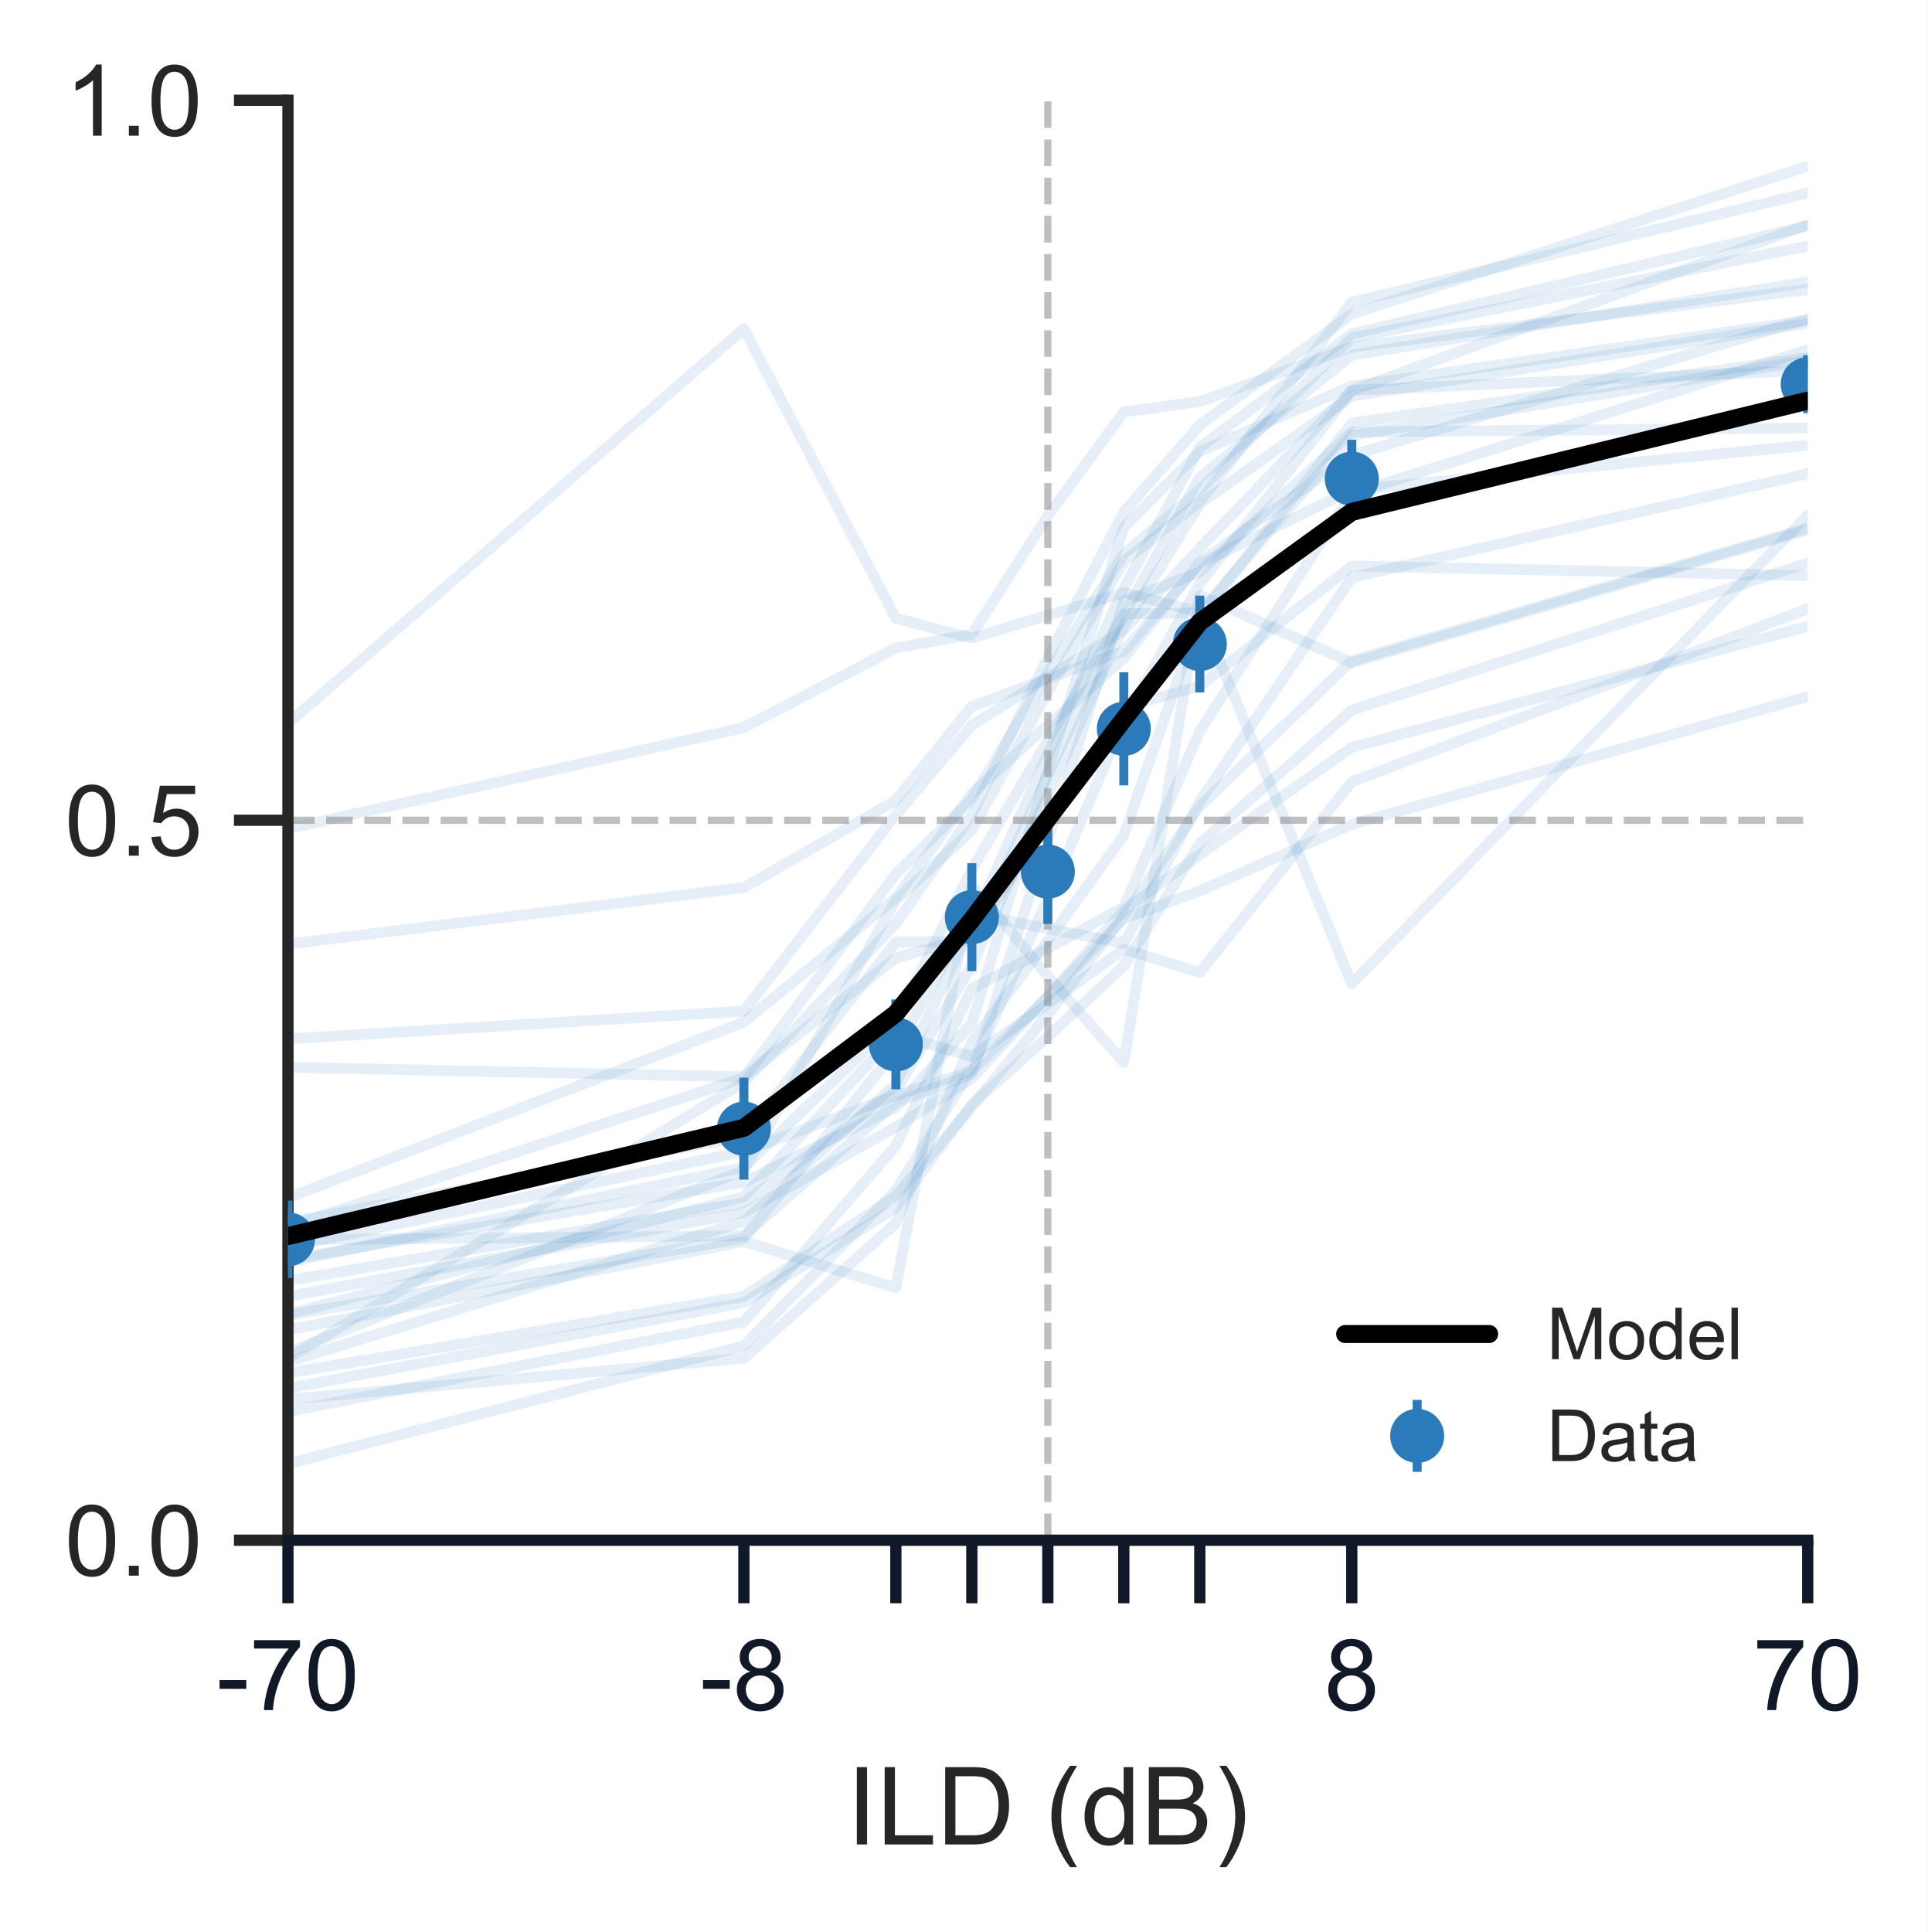
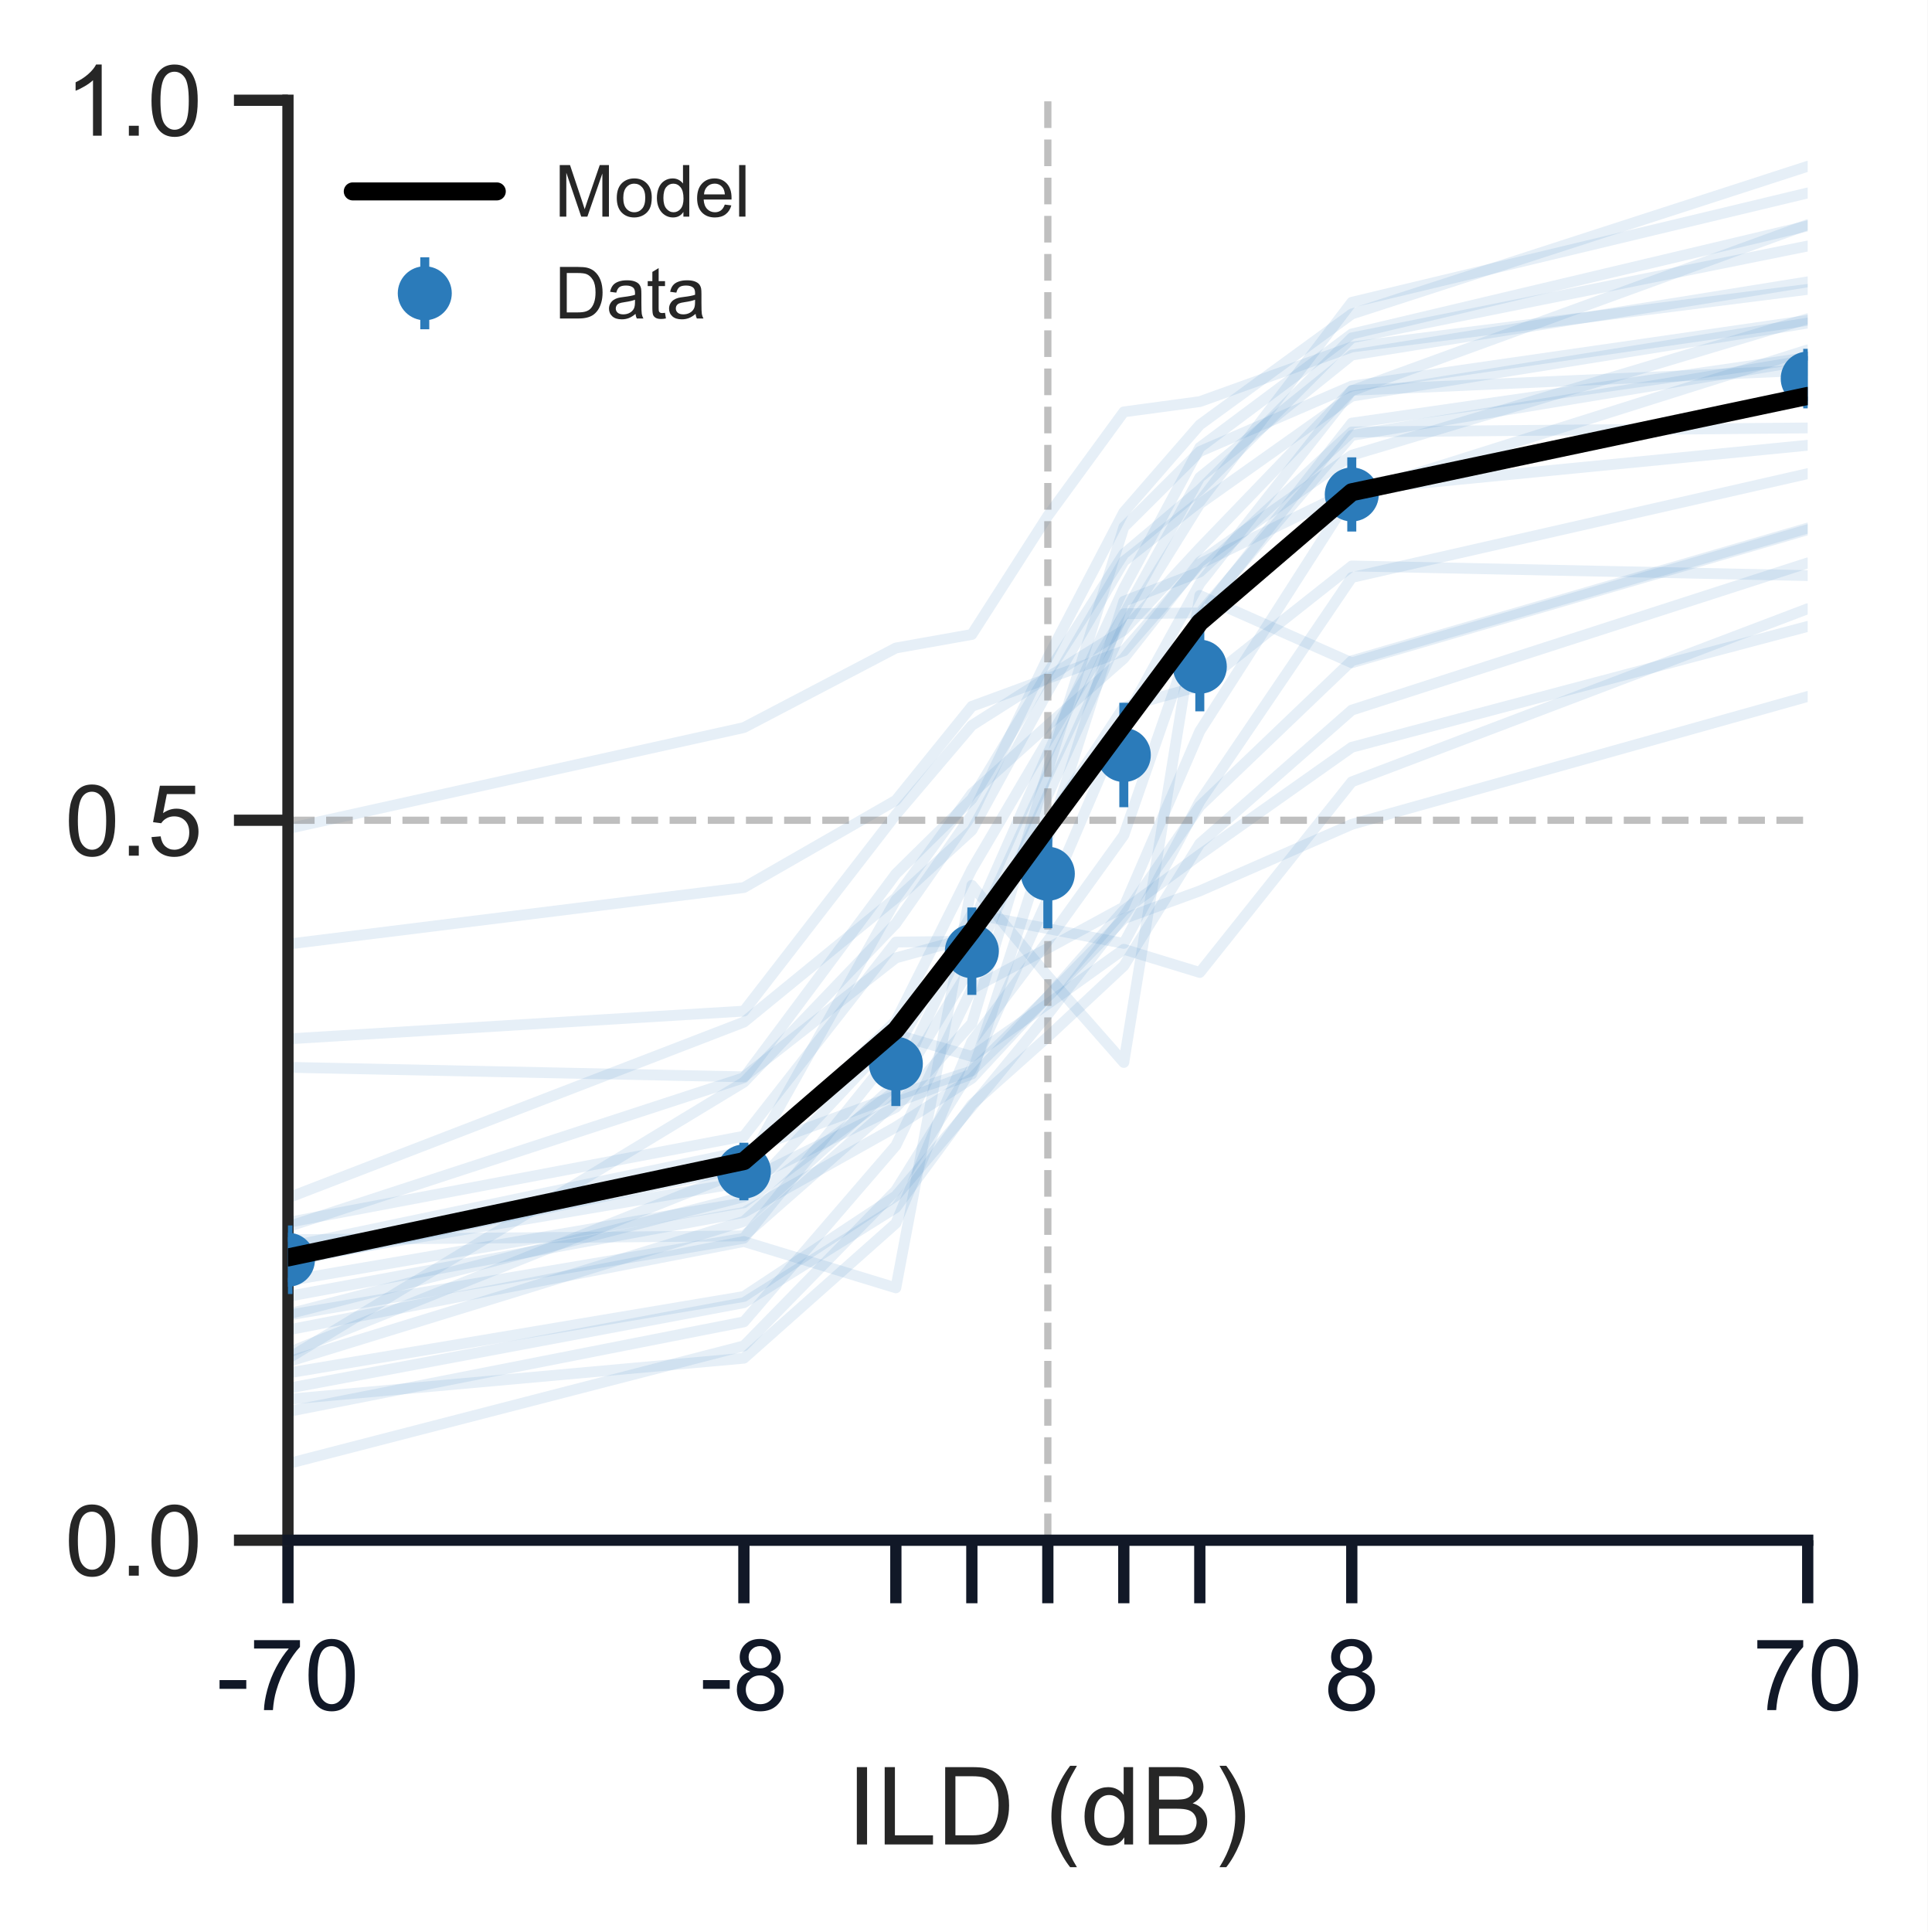
<svg xmlns="http://www.w3.org/2000/svg" xmlns:xlink="http://www.w3.org/1999/xlink" width="214.142pt" height="214.618pt" viewBox="0 0 214.142 214.618" version="1.1">
  <defs>
    <style type="text/css">*{stroke-linejoin: round; stroke-linecap: butt}</style>
  </defs>
  <g id="figure_1">
    <g id="patch_1">
      <path d="M 0 214.618  L 214.142 214.618  L 214.142 0  L 0 0  z " style="fill: #ffffff" />
    </g>
    <g id="axes_1">
      <g id="patch_2">
        <path d="M 31.99 171.097  L 200.825 171.097  L 200.825 11.137  L 31.99 11.137  z " style="fill: #ffffff" />
      </g>
      <g id="matplotlib.axis_1">
        <g id="xtick_1">
          <g id="line2d_1">
            <defs>
-               <path id="mf7dd6ebd4d" d="M 0 0  L 0 7  " style="stroke: #111827; stroke-width: 1.25" />
-             </defs>
-             <g>
-               <use xlink:href="#mf7dd6ebd4d" x="31.99" y="171.097" style="fill: #111827; stroke: #111827; stroke-width: 1.25" />
+               <path id="m9f298629f0" d="M 0 0  L 0 7  " style="stroke: #111827; stroke-width: 1.25" />
+             </defs>
+             <g>
+               <use xlink:href="#m9f298629f0" x="31.99" y="171.097" style="fill: #111827; stroke: #111827; stroke-width: 1.25" />
            </g>
          </g>
          <g id="text_1">
            <g style="fill: #111827" transform="translate(24.04164 189.9704) scale(0.11 -0.11)">
              <defs>
                <path id="ArialMT-2d" d="M 203 1375  L 203 1941  L 1931 1941  L 1931 1375  L 203 1375  z " transform="scale(0.015625)" />
                <path id="ArialMT-37" d="M 303 3981  L 303 4522  L 3269 4522  L 3269 4084  Q 2831 3619 2401 2847  Q 1972 2075 1738 1259  Q 1569 684 1522 0  L 944 0  Q 953 541 1156 1306  Q 1359 2072 1739 2783  Q 2119 3494 2547 3981  L 303 3981  z " transform="scale(0.015625)" />
                <path id="ArialMT-30" d="M 266 2259  Q 266 3072 433 3567  Q 600 4063 929 4331  Q 1259 4600 1759 4600  Q 2128 4600 2406 4451  Q 2684 4303 2865 4023  Q 3047 3744 3150 3342  Q 3253 2941 3253 2259  Q 3253 1453 3087 958  Q 2922 463 2592 192  Q 2263 -78 1759 -78  Q 1097 -78 719 397  Q 266 969 266 2259  z M 844 2259  Q 844 1131 1108 757  Q 1372 384 1759 384  Q 2147 384 2411 759  Q 2675 1134 2675 2259  Q 2675 3391 2411 3762  Q 2147 4134 1753 4134  Q 1366 4134 1134 3806  Q 844 3388 844 2259  z " transform="scale(0.015625)" />
              </defs>
              <use xlink:href="#ArialMT-2d" />
              <use xlink:href="#ArialMT-37" transform="translate(33.30078 0)" />
              <use xlink:href="#ArialMT-30" transform="translate(88.91602 0)" />
            </g>
          </g>
        </g>
        <g id="xtick_2">
          <g id="line2d_2">
            <g>
-               <use xlink:href="#mf7dd6ebd4d" x="82.641" y="171.097" style="fill: #111827; stroke: #111827; stroke-width: 1.25" />
+               <use xlink:href="#m9f298629f0" x="82.641" y="171.097" style="fill: #111827; stroke: #111827; stroke-width: 1.25" />
            </g>
          </g>
          <g id="text_2">
            <g style="fill: #111827" transform="translate(77.75066 189.9704) scale(0.11 -0.11)">
              <defs>
                <path id="ArialMT-38" d="M 1131 2484  Q 781 2613 612 2850  Q 444 3088 444 3419  Q 444 3919 803 4259  Q 1163 4600 1759 4600  Q 2359 4600 2725 4251  Q 3091 3903 3091 3403  Q 3091 3084 2923 2848  Q 2756 2613 2416 2484  Q 2838 2347 3058 2040  Q 3278 1734 3278 1309  Q 3278 722 2862 322  Q 2447 -78 1769 -78  Q 1091 -78 675 323  Q 259 725 259 1325  Q 259 1772 486 2073  Q 713 2375 1131 2484  z M 1019 3438  Q 1019 3113 1228 2906  Q 1438 2700 1772 2700  Q 2097 2700 2305 2904  Q 2513 3109 2513 3406  Q 2513 3716 2298 3927  Q 2084 4138 1766 4138  Q 1444 4138 1231 3931  Q 1019 3725 1019 3438  z M 838 1322  Q 838 1081 952 856  Q 1066 631 1291 507  Q 1516 384 1775 384  Q 2178 384 2440 643  Q 2703 903 2703 1303  Q 2703 1709 2433 1975  Q 2163 2241 1756 2241  Q 1359 2241 1098 1978  Q 838 1716 838 1322  z " transform="scale(0.015625)" />
              </defs>
              <use xlink:href="#ArialMT-2d" />
              <use xlink:href="#ArialMT-38" transform="translate(33.30078 0)" />
            </g>
          </g>
        </g>
        <g id="xtick_3">
          <g id="line2d_3">
            <g>
-               <use xlink:href="#mf7dd6ebd4d" x="99.524" y="171.097" style="fill: #111827; stroke: #111827; stroke-width: 1.25" />
+               <use xlink:href="#m9f298629f0" x="99.524" y="171.097" style="fill: #111827; stroke: #111827; stroke-width: 1.25" />
            </g>
          </g>
        </g>
        <g id="xtick_4">
          <g id="line2d_4">
            <g>
-               <use xlink:href="#mf7dd6ebd4d" x="107.966" y="171.097" style="fill: #111827; stroke: #111827; stroke-width: 1.25" />
+               <use xlink:href="#m9f298629f0" x="107.966" y="171.097" style="fill: #111827; stroke: #111827; stroke-width: 1.25" />
            </g>
          </g>
        </g>
        <g id="xtick_5">
          <g id="line2d_5">
            <g>
-               <use xlink:href="#mf7dd6ebd4d" x="116.407" y="171.097" style="fill: #111827; stroke: #111827; stroke-width: 1.25" />
+               <use xlink:href="#m9f298629f0" x="116.407" y="171.097" style="fill: #111827; stroke: #111827; stroke-width: 1.25" />
            </g>
          </g>
        </g>
        <g id="xtick_6">
          <g id="line2d_6">
            <g>
-               <use xlink:href="#mf7dd6ebd4d" x="124.849" y="171.097" style="fill: #111827; stroke: #111827; stroke-width: 1.25" />
+               <use xlink:href="#m9f298629f0" x="124.849" y="171.097" style="fill: #111827; stroke: #111827; stroke-width: 1.25" />
            </g>
          </g>
        </g>
        <g id="xtick_7">
          <g id="line2d_7">
            <g>
-               <use xlink:href="#mf7dd6ebd4d" x="133.291" y="171.097" style="fill: #111827; stroke: #111827; stroke-width: 1.25" />
+               <use xlink:href="#m9f298629f0" x="133.291" y="171.097" style="fill: #111827; stroke: #111827; stroke-width: 1.25" />
            </g>
          </g>
        </g>
        <g id="xtick_8">
          <g id="line2d_8">
            <g>
-               <use xlink:href="#mf7dd6ebd4d" x="150.174" y="171.097" style="fill: #111827; stroke: #111827; stroke-width: 1.25" />
+               <use xlink:href="#m9f298629f0" x="150.174" y="171.097" style="fill: #111827; stroke: #111827; stroke-width: 1.25" />
            </g>
          </g>
          <g id="text_3">
            <g style="fill: #111827" transform="translate(147.116 189.9704) scale(0.11 -0.11)">
              <use xlink:href="#ArialMT-38" />
            </g>
          </g>
        </g>
        <g id="xtick_9">
          <g id="line2d_9">
            <g>
-               <use xlink:href="#mf7dd6ebd4d" x="200.825" y="171.097" style="fill: #111827; stroke: #111827; stroke-width: 1.25" />
+               <use xlink:href="#m9f298629f0" x="200.825" y="171.097" style="fill: #111827; stroke: #111827; stroke-width: 1.25" />
            </g>
          </g>
          <g id="text_4">
            <g style="fill: #111827" transform="translate(194.708 189.9704) scale(0.11 -0.11)">
              <use xlink:href="#ArialMT-37" />
              <use xlink:href="#ArialMT-30" transform="translate(55.61523 0)" />
            </g>
          </g>
        </g>
        <g id="text_5">
          <g style="fill: #262626" transform="translate(94.06969 204.8923) scale(0.12 -0.12)">
            <defs>
              <path id="ArialMT-49" d="M 597 0  L 597 4581  L 1203 4581  L 1203 0  L 597 0  z " transform="scale(0.015625)" />
              <path id="ArialMT-4c" d="M 469 0  L 469 4581  L 1075 4581  L 1075 541  L 3331 541  L 3331 0  L 469 0  z " transform="scale(0.015625)" />
              <path id="ArialMT-44" d="M 494 0  L 494 4581  L 2072 4581  Q 2606 4581 2888 4516  Q 3281 4425 3559 4188  Q 3922 3881 4101 3404  Q 4281 2928 4281 2316  Q 4281 1794 4159 1391  Q 4038 988 3847 723  Q 3656 459 3429 307  Q 3203 156 2883 78  Q 2563 0 2147 0  L 494 0  z M 1100 541  L 2078 541  Q 2531 541 2789 625  Q 3047 709 3200 863  Q 3416 1078 3536 1442  Q 3656 1806 3656 2325  Q 3656 3044 3420 3430  Q 3184 3816 2847 3947  Q 2603 4041 2063 4041  L 1100 4041  L 1100 541  z " transform="scale(0.015625)" />
              <path id="ArialMT-20" transform="scale(0.015625)" />
              <path id="ArialMT-28" d="M 1497 -1347  Q 1031 -759 709 28  Q 388 816 388 1659  Q 388 2403 628 3084  Q 909 3875 1497 4659  L 1900 4659  Q 1522 4009 1400 3731  Q 1209 3300 1100 2831  Q 966 2247 966 1656  Q 966 153 1900 -1347  L 1497 -1347  z " transform="scale(0.015625)" />
              <path id="ArialMT-64" d="M 2575 0  L 2575 419  Q 2259 -75 1647 -75  Q 1250 -75 917 144  Q 584 363 401 755  Q 219 1147 219 1656  Q 219 2153 384 2558  Q 550 2963 881 3178  Q 1213 3394 1622 3394  Q 1922 3394 2156 3267  Q 2391 3141 2538 2938  L 2538 4581  L 3097 4581  L 3097 0  L 2575 0  z M 797 1656  Q 797 1019 1065 703  Q 1334 388 1700 388  Q 2069 388 2326 689  Q 2584 991 2584 1609  Q 2584 2291 2321 2609  Q 2059 2928 1675 2928  Q 1300 2928 1048 2622  Q 797 2316 797 1656  z " transform="scale(0.015625)" />
              <path id="ArialMT-42" d="M 469 0  L 469 4581  L 2188 4581  Q 2713 4581 3030 4442  Q 3347 4303 3526 4014  Q 3706 3725 3706 3409  Q 3706 3116 3547 2856  Q 3388 2597 3066 2438  Q 3481 2316 3704 2022  Q 3928 1728 3928 1328  Q 3928 1006 3792 729  Q 3656 453 3456 303  Q 3256 153 2954 76  Q 2653 0 2216 0  L 469 0  z M 1075 2656  L 2066 2656  Q 2469 2656 2644 2709  Q 2875 2778 2992 2937  Q 3109 3097 3109 3338  Q 3109 3566 3000 3739  Q 2891 3913 2687 3977  Q 2484 4041 1991 4041  L 1075 4041  L 1075 2656  z M 1075 541  L 2216 541  Q 2509 541 2628 563  Q 2838 600 2978 687  Q 3119 775 3209 942  Q 3300 1109 3300 1328  Q 3300 1584 3169 1773  Q 3038 1963 2805 2039  Q 2572 2116 2134 2116  L 1075 2116  L 1075 541  z " transform="scale(0.015625)" />
              <path id="ArialMT-29" d="M 791 -1347  L 388 -1347  Q 1322 153 1322 1656  Q 1322 2244 1188 2822  Q 1081 3291 891 3722  Q 769 4003 388 4659  L 791 4659  Q 1378 3875 1659 3084  Q 1900 2403 1900 1659  Q 1900 816 1576 28  Q 1253 -759 791 -1347  z " transform="scale(0.015625)" />
            </defs>
            <use xlink:href="#ArialMT-49" />
            <use xlink:href="#ArialMT-4c" transform="translate(27.7832 0)" />
            <use xlink:href="#ArialMT-44" transform="translate(83.39844 0)" />
            <use xlink:href="#ArialMT-20" transform="translate(155.6152 0)" />
            <use xlink:href="#ArialMT-28" transform="translate(183.3984 0)" />
            <use xlink:href="#ArialMT-64" transform="translate(216.6992 0)" />
            <use xlink:href="#ArialMT-42" transform="translate(272.3145 0)" />
            <use xlink:href="#ArialMT-29" transform="translate(339.0137 0)" />
          </g>
        </g>
      </g>
      <g id="matplotlib.axis_2">
        <g id="ytick_1">
          <g id="line2d_10">
            <defs>
-               <path id="mfb1f79f572" d="M 0 0  L -6 0  " style="stroke: #262626; stroke-width: 1.25" />
-             </defs>
-             <g>
-               <use xlink:href="#mfb1f79f572" x="31.99" y="171.097" style="fill: #262626; stroke: #262626; stroke-width: 1.25" />
+               <path id="mf07370671d" d="M 0 0  L -6 0  " style="stroke: #262626; stroke-width: 1.25" />
+             </defs>
+             <g>
+               <use xlink:href="#mf07370671d" x="31.99" y="171.097" style="fill: #262626; stroke: #262626; stroke-width: 1.25" />
            </g>
          </g>
          <g id="text_6">
            <g style="fill: #262626" transform="translate(7.2 175.0336) scale(0.11 -0.11)">
              <defs>
                <path id="ArialMT-2e" d="M 581 0  L 581 641  L 1222 641  L 1222 0  L 581 0  z " transform="scale(0.015625)" />
              </defs>
              <use xlink:href="#ArialMT-30" />
              <use xlink:href="#ArialMT-2e" transform="translate(55.61523 0)" />
              <use xlink:href="#ArialMT-30" transform="translate(83.39844 0)" />
            </g>
          </g>
        </g>
        <g id="ytick_2">
          <g id="line2d_11">
            <g>
-               <use xlink:href="#mfb1f79f572" x="31.99" y="91.117" style="fill: #262626; stroke: #262626; stroke-width: 1.25" />
+               <use xlink:href="#mf07370671d" x="31.99" y="91.117" style="fill: #262626; stroke: #262626; stroke-width: 1.25" />
            </g>
          </g>
          <g id="text_7">
            <g style="fill: #262626" transform="translate(7.2 95.05359) scale(0.11 -0.11)">
              <defs>
                <path id="ArialMT-35" d="M 266 1200  L 856 1250  Q 922 819 1161 601  Q 1400 384 1738 384  Q 2144 384 2425 690  Q 2706 997 2706 1503  Q 2706 1984 2436 2262  Q 2166 2541 1728 2541  Q 1456 2541 1237 2417  Q 1019 2294 894 2097  L 366 2166  L 809 4519  L 3088 4519  L 3088 3981  L 1259 3981  L 1013 2750  Q 1425 3038 1878 3038  Q 2478 3038 2890 2622  Q 3303 2206 3303 1553  Q 3303 931 2941 478  Q 2500 -78 1738 -78  Q 1113 -78 717 272  Q 322 622 266 1200  z " transform="scale(0.015625)" />
              </defs>
              <use xlink:href="#ArialMT-30" />
              <use xlink:href="#ArialMT-2e" transform="translate(55.61523 0)" />
              <use xlink:href="#ArialMT-35" transform="translate(83.39844 0)" />
            </g>
          </g>
        </g>
        <g id="ytick_3">
          <g id="line2d_12">
            <g>
-               <use xlink:href="#mfb1f79f572" x="31.99" y="11.137" style="fill: #262626; stroke: #262626; stroke-width: 1.25" />
+               <use xlink:href="#mf07370671d" x="31.99" y="11.137" style="fill: #262626; stroke: #262626; stroke-width: 1.25" />
            </g>
          </g>
          <g id="text_8">
            <g style="fill: #262626" transform="translate(7.2 15.07359) scale(0.11 -0.11)">
              <defs>
                <path id="ArialMT-31" d="M 2384 0  L 1822 0  L 1822 3584  Q 1619 3391 1289 3197  Q 959 3003 697 2906  L 697 3450  Q 1169 3672 1522 3987  Q 1875 4303 2022 4600  L 2384 4600  L 2384 0  z " transform="scale(0.015625)" />
              </defs>
              <use xlink:href="#ArialMT-31" />
              <use xlink:href="#ArialMT-2e" transform="translate(55.61523 0)" />
              <use xlink:href="#ArialMT-30" transform="translate(83.39844 0)" />
            </g>
          </g>
        </g>
      </g>
      <g id="line2d_13">
-         <path d="M 31.99 154.223  L 82.641 144.713  L 99.524 134.151  L 107.966 122.697  L 116.407 115.174  L 124.849 107.295  L 133.291 93.707  L 150.174 78.883  L 200.825 62.533  " clip-path="url(#p74eea0841a)" style="fill: none; stroke: #2b7bba; stroke-opacity: 0.12; stroke-width: 1.2; stroke-linecap: round" />
+         <path d="M 31.99 150.913  L 82.641 120.216  L 99.524 102.585  L 107.966 90.531  L 116.407 73.041  L 124.849 56.897  L 133.291 47.192  L 150.174 34.88  L 200.825 18.472  " clip-path="url(#pa0f1b81ce6)" style="fill: none; stroke: #2b7bba; stroke-opacity: 0.12; stroke-width: 1.2; stroke-linecap: round" />
      </g>
      <g id="line2d_14">
-         <path d="M 31.99 162.595  L 82.641 149.511  L 99.524 132.243  L 107.966 118.691  L 116.407 99.817  L 124.849 80.122  L 133.291 64.819  L 150.174 43.401  L 200.825 24.956  " clip-path="url(#p74eea0841a)" style="fill: none; stroke: #2b7bba; stroke-opacity: 0.12; stroke-width: 1.2; stroke-linecap: round" />
+         <path d="M 31.99 140.192  L 82.641 129.68  L 99.524 113.418  L 107.966 96.563  L 116.407 82.216  L 124.849 68.3  L 133.291 53.033  L 150.174 39.441  L 200.825 31.31  " clip-path="url(#pa0f1b81ce6)" style="fill: none; stroke: #2b7bba; stroke-opacity: 0.12; stroke-width: 1.2; stroke-linecap: round" />
      </g>
      <g id="line2d_15">
-         <path d="M 31.99 137.714  L 82.641 137.291  L 99.524 122.457  L 107.966 119.309  L 116.407 93.264  L 124.849 66.795  L 133.291 63.536  L 150.174 47.986  L 200.825 47.538  " clip-path="url(#p74eea0841a)" style="fill: none; stroke: #2b7bba; stroke-opacity: 0.12; stroke-width: 1.2; stroke-linecap: round" />
+         <path d="M 31.99 138.506  L 82.641 127.901  L 99.524 121.697  L 107.966 118.959  L 116.407 110.715  L 124.849 102.048  L 133.291 98.969  L 150.174 91.574  L 200.825 77.368  " clip-path="url(#pa0f1b81ce6)" style="fill: none; stroke: #2b7bba; stroke-opacity: 0.12; stroke-width: 1.2; stroke-linecap: round" />
      </g>
      <g id="line2d_16">
-         <path d="M 31.99 144.014  L 82.641 134.682  L 99.524 125.189  L 107.966 119.789  L 116.407 110.689  L 124.849 101.115  L 133.291 94.94  L 150.174 83.01  L 200.825 69.586  " clip-path="url(#p74eea0841a)" style="fill: none; stroke: #2b7bba; stroke-opacity: 0.12; stroke-width: 1.2; stroke-linecap: round" />
+         <path d="M 31.99 104.881  L 82.641 98.594  L 99.524 88.905  L 107.966 78.465  L 116.407 75.362  L 124.849 72.304  L 133.291 62.63  L 150.174 54.425  L 200.825 49.463  " clip-path="url(#pa0f1b81ce6)" style="fill: none; stroke: #2b7bba; stroke-opacity: 0.12; stroke-width: 1.2; stroke-linecap: round" />
      </g>
      <g id="line2d_17">
-         <path d="M 31.99 146.101  L 82.641 137.551  L 99.524 116.65  L 107.966 101.51  L 116.407 103.16  L 124.849 104.8  L 133.291 89.027  L 150.174 64.15  L 200.825 52.617  " clip-path="url(#p74eea0841a)" style="fill: none; stroke: #2b7bba; stroke-opacity: 0.12; stroke-width: 1.2; stroke-linecap: round" />
+         <path d="M 31.99 145.975  L 82.641 132.935  L 99.524 114.919  L 107.966 117.355  L 116.407 111.51  L 124.849 105.45  L 133.291 108.029  L 150.174 86.85  L 200.825 67.622  " clip-path="url(#pa0f1b81ce6)" style="fill: none; stroke: #2b7bba; stroke-opacity: 0.12; stroke-width: 1.2; stroke-linecap: round" />
      </g>
      <g id="line2d_18">
-         <path d="M 31.99 150.274  L 82.641 129.99  L 99.524 99.969  L 107.966 92.231  L 116.407 76.824  L 124.849 62.352  L 133.291 55.732  L 150.174 33.582  L 200.825 21.437  " clip-path="url(#p74eea0841a)" style="fill: none; stroke: #2b7bba; stroke-opacity: 0.12; stroke-width: 1.2; stroke-linecap: round" />
+         <path d="M 31.99 147.74  L 82.641 137.915  L 99.524 143.062  L 107.966 98.345  L 116.407 108.432  L 124.849 118.025  L 133.291 66.144  L 150.174 73.625  L 200.825 58.842  " clip-path="url(#pa0f1b81ce6)" style="fill: none; stroke: #2b7bba; stroke-opacity: 0.12; stroke-width: 1.2; stroke-linecap: round" />
      </g>
      <g id="line2d_19">
-         <path d="M 31.99 151.267  L 82.641 135.672  L 99.524 120.419  L 107.966 102.802  L 116.407 83.698  L 124.849 65.352  L 133.291 49.707  L 150.174 37.098  L 200.825 25.088  " clip-path="url(#p74eea0841a)" style="fill: none; stroke: #2b7bba; stroke-opacity: 0.12; stroke-width: 1.2; stroke-linecap: round" />
+         <path d="M 31.99 155.442  L 82.641 150.879  L 99.524 135.888  L 107.966 115.689  L 116.407 104.502  L 124.849 92.78  L 133.291 68.461  L 150.174 47.003  L 200.825 39.721  " clip-path="url(#pa0f1b81ce6)" style="fill: none; stroke: #2b7bba; stroke-opacity: 0.12; stroke-width: 1.2; stroke-linecap: round" />
      </g>
      <g id="line2d_20">
-         <path d="M 31.99 80.355  L 82.641 36.523  L 99.524 68.691  L 107.966 70.888  L 116.407 68.345  L 124.849 65.845  L 133.291 68  L 150.174 109.273  L 200.825 57.228  " clip-path="url(#p74eea0841a)" style="fill: none; stroke: #2b7bba; stroke-opacity: 0.12; stroke-width: 1.2; stroke-linecap: round" />
+         <path d="M 31.99 154.223  L 82.641 144.713  L 99.524 134.151  L 107.966 122.697  L 116.407 115.174  L 124.849 107.295  L 133.291 93.707  L 150.174 78.883  L 200.825 62.533  " clip-path="url(#pa0f1b81ce6)" style="fill: none; stroke: #2b7bba; stroke-opacity: 0.12; stroke-width: 1.2; stroke-linecap: round" />
      </g>
      <g id="line2d_21">
-         <path d="M 31.99 152.526  L 82.641 144.02  L 99.524 132.852  L 107.966 122.916  L 116.407 112.689  L 124.849 101.757  L 133.291 89.561  L 150.174 73.405  L 200.825 58.658  " clip-path="url(#p74eea0841a)" style="fill: none; stroke: #2b7bba; stroke-opacity: 0.12; stroke-width: 1.2; stroke-linecap: round" />
+         <path d="M 31.99 92.053  L 82.641 80.823  L 99.524 71.983  L 107.966 70.478  L 116.407 57.305  L 124.849 45.754  L 133.291 44.615  L 150.174 38.545  L 200.825 32.147  " clip-path="url(#pa0f1b81ce6)" style="fill: none; stroke: #2b7bba; stroke-opacity: 0.12; stroke-width: 1.2; stroke-linecap: round" />
      </g>
      <g id="line2d_22">
-         <path d="M 31.99 118.563  L 82.641 119.62  L 99.524 106.409  L 107.966 104.086  L 116.407 91.342  L 124.849 78.556  L 133.291 76.217  L 150.174 62.87  L 200.825 63.941  " clip-path="url(#p74eea0841a)" style="fill: none; stroke: #2b7bba; stroke-opacity: 0.12; stroke-width: 1.2; stroke-linecap: round" />
+         <path d="M 31.99 156.808  L 82.641 146.841  L 99.524 127.256  L 107.966 109.839  L 116.407 105.34  L 124.849 100.756  L 133.291 81.217  L 150.174 54.851  L 200.825 38.866  " clip-path="url(#pa0f1b81ce6)" style="fill: none; stroke: #2b7bba; stroke-opacity: 0.12; stroke-width: 1.2; stroke-linecap: round" />
      </g>
      <g id="line2d_23">
-         <path d="M 31.99 142.277  L 82.641 133.607  L 99.524 121.133  L 107.966 107.265  L 116.407 88.332  L 124.849 69.532  L 133.291 55.971  L 150.174 44.008  L 200.825 35.89  " clip-path="url(#p74eea0841a)" style="fill: none; stroke: #2b7bba; stroke-opacity: 0.12; stroke-width: 1.2; stroke-linecap: round" />
+         <path d="M 31.99 151.267  L 82.641 135.672  L 99.524 120.419  L 107.966 102.802  L 116.407 83.698  L 124.849 65.352  L 133.291 49.707  L 150.174 37.098  L 200.825 25.088  " clip-path="url(#pa0f1b81ce6)" style="fill: none; stroke: #2b7bba; stroke-opacity: 0.12; stroke-width: 1.2; stroke-linecap: round" />
      </g>
      <g id="line2d_24">
-         <path d="M 31.99 115.409  L 82.641 112.319  L 99.524 90.503  L 107.966 80.581  L 116.407 75.23  L 124.849 69.998  L 133.291 60.894  L 150.174 43.359  L 200.825 41.135  " clip-path="url(#p74eea0841a)" style="fill: none; stroke: #2b7bba; stroke-opacity: 0.12; stroke-width: 1.2; stroke-linecap: round" />
+         <path d="M 31.99 136.271  L 82.641 119.725  L 99.524 97.077  L 107.966 88.758  L 116.407 74.736  L 124.849 61.532  L 133.291 54.42  L 150.174 37.531  L 200.825 27.33  " clip-path="url(#pa0f1b81ce6)" style="fill: none; stroke: #2b7bba; stroke-opacity: 0.12; stroke-width: 1.2; stroke-linecap: round" />
      </g>
      <g id="line2d_25">
-         <path d="M 31.99 150.913  L 82.641 120.216  L 99.524 102.585  L 107.966 90.531  L 116.407 73.041  L 124.849 56.897  L 133.291 47.192  L 150.174 34.88  L 200.825 18.472  " clip-path="url(#p74eea0841a)" style="fill: none; stroke: #2b7bba; stroke-opacity: 0.12; stroke-width: 1.2; stroke-linecap: round" />
+         <path d="M 31.99 139.913  L 82.641 131.316  L 99.524 123.008  L 107.966 113.684  L 116.407 85.523  L 124.849 58.56  L 133.291 50.155  L 150.174 42.886  L 200.825 35.59  " clip-path="url(#pa0f1b81ce6)" style="fill: none; stroke: #2b7bba; stroke-opacity: 0.12; stroke-width: 1.2; stroke-linecap: round" />
      </g>
      <g id="line2d_26">
-         <path d="M 31.99 139.913  L 82.641 131.316  L 99.524 123.008  L 107.966 113.684  L 116.407 85.523  L 124.849 58.56  L 133.291 50.155  L 150.174 42.886  L 200.825 35.59  " clip-path="url(#p74eea0841a)" style="fill: none; stroke: #2b7bba; stroke-opacity: 0.12; stroke-width: 1.2; stroke-linecap: round" />
+         <path d="M 31.99 118.563  L 82.641 119.62  L 99.524 106.409  L 107.966 104.086  L 116.407 91.342  L 124.849 78.556  L 133.291 76.217  L 150.174 62.87  L 200.825 63.941  " clip-path="url(#pa0f1b81ce6)" style="fill: none; stroke: #2b7bba; stroke-opacity: 0.12; stroke-width: 1.2; stroke-linecap: round" />
      </g>
      <g id="line2d_27">
-         <path d="M 31.99 155.442  L 82.641 150.879  L 99.524 135.888  L 107.966 115.689  L 116.407 104.502  L 124.849 92.78  L 133.291 68.461  L 150.174 47.003  L 200.825 39.721  " clip-path="url(#p74eea0841a)" style="fill: none; stroke: #2b7bba; stroke-opacity: 0.12; stroke-width: 1.2; stroke-linecap: round" />
+         <path d="M 31.99 115.409  L 82.641 112.319  L 99.524 90.503  L 107.966 80.581  L 116.407 75.23  L 124.849 69.998  L 133.291 60.894  L 150.174 43.359  L 200.825 41.135  " clip-path="url(#pa0f1b81ce6)" style="fill: none; stroke: #2b7bba; stroke-opacity: 0.12; stroke-width: 1.2; stroke-linecap: round" />
      </g>
      <g id="line2d_28">
-         <path d="M 31.99 140.192  L 82.641 129.68  L 99.524 113.418  L 107.966 96.563  L 116.407 82.216  L 124.849 68.3  L 133.291 53.033  L 150.174 39.441  L 200.825 31.31  " clip-path="url(#p74eea0841a)" style="fill: none; stroke: #2b7bba; stroke-opacity: 0.12; stroke-width: 1.2; stroke-linecap: round" />
+         <path d="M 31.99 135.795  L 82.641 126.215  L 99.524 104.648  L 107.966 104.556  L 116.407 86.108  L 124.849 68.177  L 133.291 68.09  L 150.174 48.369  L 200.825 40.007  " clip-path="url(#pa0f1b81ce6)" style="fill: none; stroke: #2b7bba; stroke-opacity: 0.12; stroke-width: 1.2; stroke-linecap: round" />
      </g>
      <g id="line2d_29">
-         <path d="M 31.99 147.74  L 82.641 137.915  L 99.524 143.062  L 107.966 98.345  L 116.407 108.432  L 124.849 118.025  L 133.291 66.144  L 150.174 73.625  L 200.825 58.842  " clip-path="url(#p74eea0841a)" style="fill: none; stroke: #2b7bba; stroke-opacity: 0.12; stroke-width: 1.2; stroke-linecap: round" />
+         <path d="M 31.99 137.714  L 82.641 137.291  L 99.524 122.457  L 107.966 119.309  L 116.407 93.264  L 124.849 66.795  L 133.291 63.536  L 150.174 47.986  L 200.825 47.538  " clip-path="url(#pa0f1b81ce6)" style="fill: none; stroke: #2b7bba; stroke-opacity: 0.12; stroke-width: 1.2; stroke-linecap: round" />
      </g>
      <g id="line2d_30">
-         <path d="M 31.99 145.975  L 82.641 132.935  L 99.524 114.919  L 107.966 117.355  L 116.407 111.51  L 124.849 105.45  L 133.291 108.029  L 150.174 86.85  L 200.825 67.622  " clip-path="url(#p74eea0841a)" style="fill: none; stroke: #2b7bba; stroke-opacity: 0.12; stroke-width: 1.2; stroke-linecap: round" />
+         <path d="M 31.99 142.277  L 82.641 133.607  L 99.524 121.133  L 107.966 107.265  L 116.407 88.332  L 124.849 69.532  L 133.291 55.971  L 150.174 44.008  L 200.825 35.89  " clip-path="url(#pa0f1b81ce6)" style="fill: none; stroke: #2b7bba; stroke-opacity: 0.12; stroke-width: 1.2; stroke-linecap: round" />
      </g>
      <g id="line2d_31">
-         <path d="M 31.99 133.071  L 82.641 113.54  L 99.524 99.746  L 107.966 88.155  L 116.407 80.564  L 124.849 73.14  L 133.291 62.418  L 150.174 50.569  L 200.825 35.403  " clip-path="url(#p74eea0841a)" style="fill: none; stroke: #2b7bba; stroke-opacity: 0.12; stroke-width: 1.2; stroke-linecap: round" />
+         <path d="M 31.99 150.274  L 82.641 129.99  L 99.524 99.969  L 107.966 92.231  L 116.407 76.824  L 124.849 62.352  L 133.291 55.732  L 150.174 33.582  L 200.825 21.437  " clip-path="url(#pa0f1b81ce6)" style="fill: none; stroke: #2b7bba; stroke-opacity: 0.12; stroke-width: 1.2; stroke-linecap: round" />
      </g>
      <g id="line2d_32">
-         <path d="M 31.99 135.795  L 82.641 126.214  L 99.524 104.648  L 107.966 104.556  L 116.407 86.108  L 124.849 68.177  L 133.291 68.09  L 150.174 48.369  L 200.825 40.007  " clip-path="url(#p74eea0841a)" style="fill: none; stroke: #2b7bba; stroke-opacity: 0.12; stroke-width: 1.2; stroke-linecap: round" />
+         <path d="M 31.99 162.595  L 82.641 149.511  L 99.524 132.243  L 107.966 118.691  L 116.407 99.817  L 124.849 80.122  L 133.291 64.819  L 150.174 43.401  L 200.825 24.956  " clip-path="url(#pa0f1b81ce6)" style="fill: none; stroke: #2b7bba; stroke-opacity: 0.12; stroke-width: 1.2; stroke-linecap: round" />
      </g>
      <g id="line2d_33">
-         <path d="M 31.99 156.808  L 82.641 146.841  L 99.524 127.256  L 107.966 109.839  L 116.407 105.34  L 124.849 100.756  L 133.291 81.217  L 150.174 54.851  L 200.825 38.866  " clip-path="url(#p74eea0841a)" style="fill: none; stroke: #2b7bba; stroke-opacity: 0.12; stroke-width: 1.2; stroke-linecap: round" />
+         <path d="M 31.99 133.071  L 82.641 113.54  L 99.524 99.746  L 107.966 88.155  L 116.407 80.564  L 124.849 73.14  L 133.291 62.418  L 150.174 50.569  L 200.825 35.403  " clip-path="url(#pa0f1b81ce6)" style="fill: none; stroke: #2b7bba; stroke-opacity: 0.12; stroke-width: 1.2; stroke-linecap: round" />
      </g>
      <g id="line2d_34">
-         <path d="M 31.99 136.271  L 82.641 119.725  L 99.524 97.077  L 107.966 88.758  L 116.407 74.736  L 124.849 61.532  L 133.291 54.42  L 150.174 37.531  L 200.825 27.33  " clip-path="url(#p74eea0841a)" style="fill: none; stroke: #2b7bba; stroke-opacity: 0.12; stroke-width: 1.2; stroke-linecap: round" />
+         <path d="M 31.99 152.526  L 82.641 144.02  L 99.524 132.852  L 107.966 122.916  L 116.407 112.689  L 124.849 101.757  L 133.291 89.561  L 150.174 73.405  L 200.825 58.658  " clip-path="url(#pa0f1b81ce6)" style="fill: none; stroke: #2b7bba; stroke-opacity: 0.12; stroke-width: 1.2; stroke-linecap: round" />
      </g>
      <g id="line2d_35">
-         <path d="M 31.99 104.881  L 82.641 98.594  L 99.524 88.905  L 107.966 78.465  L 116.407 75.362  L 124.849 72.304  L 133.291 62.629  L 150.174 54.425  L 200.825 49.463  " clip-path="url(#p74eea0841a)" style="fill: none; stroke: #2b7bba; stroke-opacity: 0.12; stroke-width: 1.2; stroke-linecap: round" />
+         <path d="M 31.99 146.101  L 82.641 137.551  L 99.524 116.65  L 107.966 101.51  L 116.407 103.16  L 124.849 104.8  L 133.291 89.027  L 150.174 64.15  L 200.825 52.617  " clip-path="url(#pa0f1b81ce6)" style="fill: none; stroke: #2b7bba; stroke-opacity: 0.12; stroke-width: 1.2; stroke-linecap: round" />
      </g>
      <g id="line2d_36">
-         <path d="M 31.99 92.053  L 82.641 80.823  L 99.524 71.983  L 107.966 70.478  L 116.407 57.305  L 124.849 45.754  L 133.291 44.615  L 150.174 38.545  L 200.825 32.147  " clip-path="url(#p74eea0841a)" style="fill: none; stroke: #2b7bba; stroke-opacity: 0.12; stroke-width: 1.2; stroke-linecap: round" />
+         <path d="M 31.99 144.014  L 82.641 134.682  L 99.524 125.189  L 107.966 119.789  L 116.407 110.689  L 124.849 101.115  L 133.291 94.94  L 150.174 83.01  L 200.825 69.586  " clip-path="url(#pa0f1b81ce6)" style="fill: none; stroke: #2b7bba; stroke-opacity: 0.12; stroke-width: 1.2; stroke-linecap: round" />
      </g>
      <g id="line2d_37">
-         <path d="M 31.99 138.506  L 82.641 127.901  L 99.524 121.697  L 107.966 118.959  L 116.407 110.715  L 124.849 102.049  L 133.291 98.969  L 150.174 91.574  L 200.825 77.369  " clip-path="url(#p74eea0841a)" style="fill: none; stroke: #2b7bba; stroke-opacity: 0.12; stroke-width: 1.2; stroke-linecap: round" />
+         <path d="M 31.99 91.117  L 200.825 91.117  " clip-path="url(#pa0f1b81ce6)" style="fill: none; stroke-dasharray: 2.96,1.28; stroke-dashoffset: 0; stroke: #808080; stroke-opacity: 0.5; stroke-width: 0.8" />
      </g>
      <g id="line2d_38">
-         <path d="M 31.99 91.117  L 200.825 91.117  " clip-path="url(#p74eea0841a)" style="fill: none; stroke-dasharray: 2.96,1.28; stroke-dashoffset: 0; stroke: #808080; stroke-opacity: 0.5; stroke-width: 0.8" />
-       </g>
-       <g id="line2d_39">
-         <path d="M 116.407 171.097  L 116.407 11.137  " clip-path="url(#p74eea0841a)" style="fill: none; stroke-dasharray: 2.96,1.28; stroke-dashoffset: 0; stroke: #808080; stroke-opacity: 0.5; stroke-width: 0.8" />
+         <path d="M 116.407 171.097  L 116.407 11.137  " clip-path="url(#pa0f1b81ce6)" style="fill: none; stroke-dasharray: 2.96,1.28; stroke-dashoffset: 0; stroke: #808080; stroke-opacity: 0.5; stroke-width: 0.8" />
      </g>
      <g id="patch_3">
        <path d="M 31.99 171.097  L 31.99 11.137  " style="fill: none; stroke: #262626; stroke-width: 1.25; stroke-linejoin: miter; stroke-linecap: square" />
      </g>
      <g id="patch_4">
        <path d="M 31.99 171.097  L 200.825 171.097  " style="fill: none; stroke: #111827; stroke-width: 1.25; stroke-linejoin: miter; stroke-linecap: square" />
      </g>
      <g id="LineCollection_1">
-         <path d="M 31.99 141.97  L 31.99 133.37  " clip-path="url(#p74eea0841a)" style="fill: none; stroke: #2b7bba" />
-         <path d="M 82.641 131.039  L 82.641 119.713  " clip-path="url(#p74eea0841a)" style="fill: none; stroke: #2b7bba" />
-         <path d="M 99.524 121.01  L 99.524 111.028  " clip-path="url(#p74eea0841a)" style="fill: none; stroke: #2b7bba" />
-         <path d="M 107.966 107.883  L 107.966 95.886  " clip-path="url(#p74eea0841a)" style="fill: none; stroke: #2b7bba" />
-         <path d="M 116.407 102.632  L 116.407 91.015  " clip-path="url(#p74eea0841a)" style="fill: none; stroke: #2b7bba" />
-         <path d="M 124.849 87.241  L 124.849 74.68  " clip-path="url(#p74eea0841a)" style="fill: none; stroke: #2b7bba" />
-         <path d="M 133.291 76.923  L 133.291 66.163  " clip-path="url(#p74eea0841a)" style="fill: none; stroke: #2b7bba" />
-         <path d="M 150.174 57.498  L 150.174 48.852  " clip-path="url(#p74eea0841a)" style="fill: none; stroke: #2b7bba" />
-         <path d="M 200.825 45.899  L 200.825 39.442  " clip-path="url(#p74eea0841a)" style="fill: none; stroke: #2b7bba" />
+         <path d="M 31.99 143.747  L 31.99 136.133  " clip-path="url(#pa0f1b81ce6)" style="fill: none; stroke: #2b7bba" />
+         <path d="M 82.641 133.335  L 82.641 126.938  " clip-path="url(#pa0f1b81ce6)" style="fill: none; stroke: #2b7bba" />
+         <path d="M 99.524 122.864  L 99.524 113.471  " clip-path="url(#pa0f1b81ce6)" style="fill: none; stroke: #2b7bba" />
+         <path d="M 107.966 110.52  L 107.966 100.81  " clip-path="url(#pa0f1b81ce6)" style="fill: none; stroke: #2b7bba" />
+         <path d="M 116.407 103.112  L 116.407 91.01  " clip-path="url(#pa0f1b81ce6)" style="fill: none; stroke: #2b7bba" />
+         <path d="M 124.849 89.673  L 124.849 78.067  " clip-path="url(#pa0f1b81ce6)" style="fill: none; stroke: #2b7bba" />
+         <path d="M 133.291 79.017  L 133.291 69.102  " clip-path="url(#pa0f1b81ce6)" style="fill: none; stroke: #2b7bba" />
+         <path d="M 150.174 59.048  L 150.174 50.806  " clip-path="url(#pa0f1b81ce6)" style="fill: none; stroke: #2b7bba" />
+         <path d="M 200.825 45.361  L 200.825 38.752  " clip-path="url(#pa0f1b81ce6)" style="fill: none; stroke: #2b7bba" />
      </g>
      <g id="legend_1">
-         <g id="line2d_40">
-           <path d="M 149.438 148.191  L 157.438 148.191  L 165.438 148.191  " style="fill: none; stroke: #000000; stroke-width: 2; stroke-linecap: round" />
+         <g id="line2d_39">
+           <path d="M 39.19 21.263  L 47.19 21.263  L 55.19 21.263  " style="fill: none; stroke: #000000; stroke-width: 2; stroke-linecap: round" />
        </g>
        <g id="text_9">
-           <g style="fill: #262626" transform="translate(171.8375 150.9905) scale(0.08 -0.08)">
+           <g style="fill: #262626" transform="translate(61.59 24.06305) scale(0.08 -0.08)">
            <defs>
              <path id="ArialMT-4d" d="M 475 0  L 475 4581  L 1388 4581  L 2472 1338  Q 2622 884 2691 659  Q 2769 909 2934 1394  L 4031 4581  L 4847 4581  L 4847 0  L 4263 0  L 4263 3834  L 2931 0  L 2384 0  L 1059 3900  L 1059 0  L 475 0  z " transform="scale(0.015625)" />
              <path id="ArialMT-6f" d="M 213 1659  Q 213 2581 725 3025  Q 1153 3394 1769 3394  Q 2453 3394 2887 2945  Q 3322 2497 3322 1706  Q 3322 1066 3130 698  Q 2938 331 2570 128  Q 2203 -75 1769 -75  Q 1072 -75 642 372  Q 213 819 213 1659  z M 791 1659  Q 791 1022 1069 705  Q 1347 388 1769 388  Q 2188 388 2466 706  Q 2744 1025 2744 1678  Q 2744 2294 2464 2611  Q 2184 2928 1769 2928  Q 1347 2928 1069 2612  Q 791 2297 791 1659  z " transform="scale(0.015625)" />
              <path id="ArialMT-65" d="M 2694 1069  L 3275 997  Q 3138 488 2766 206  Q 2394 -75 1816 -75  Q 1088 -75 661 373  Q 234 822 234 1631  Q 234 2469 665 2931  Q 1097 3394 1784 3394  Q 2450 3394 2872 2941  Q 3294 2488 3294 1666  Q 3294 1616 3291 1516  L 816 1516  Q 847 969 1125 678  Q 1403 388 1819 388  Q 2128 388 2347 550  Q 2566 713 2694 1069  z M 847 1978  L 2700 1978  Q 2663 2397 2488 2606  Q 2219 2931 1791 2931  Q 1403 2931 1139 2672  Q 875 2413 847 1978  z " transform="scale(0.015625)" />
              <path id="ArialMT-6c" d="M 409 0  L 409 4581  L 972 4581  L 972 0  L 409 0  z " transform="scale(0.015625)" />
            </defs>
            <use xlink:href="#ArialMT-4d" />
            <use xlink:href="#ArialMT-6f" transform="translate(83.30078 0)" />
            <use xlink:href="#ArialMT-64" transform="translate(138.916 0)" />
            <use xlink:href="#ArialMT-65" transform="translate(194.5312 0)" />
            <use xlink:href="#ArialMT-6c" transform="translate(250.1465 0)" />
          </g>
        </g>
        <g id="LineCollection_2">
-           <path d="M 157.438 163.507  L 157.438 155.507  " style="fill: none; stroke: #2b7bba" />
-         </g>
-         <g id="line2d_41" />
-         <g id="line2d_42">
+           <path d="M 47.19 36.579  L 47.19 28.579  " style="fill: none; stroke: #2b7bba" />
+         </g>
+         <g id="line2d_40" />
+         <g id="line2d_41">
          <defs>
-             <path id="mf4fecf8ac2" d="M 0 2.5  C 0.663 2.5 1.299 2.237 1.768 1.768  C 2.237 1.299 2.5 0.663 2.5 0  C 2.5 -0.663 2.237 -1.299 1.768 -1.768  C 1.299 -2.237 0.663 -2.5 0 -2.5  C -0.663 -2.5 -1.299 -2.237 -1.768 -1.768  C -2.237 -1.299 -2.5 -0.663 -2.5 0  C -2.5 0.663 -2.237 1.299 -1.768 1.768  C -1.299 2.237 -0.663 2.5 0 2.5  z " style="stroke: #2b7bba" />
+             <path id="mc8c9704dcc" d="M 0 2.5  C 0.663 2.5 1.299 2.237 1.768 1.768  C 2.237 1.299 2.5 0.663 2.5 0  C 2.5 -0.663 2.237 -1.299 1.768 -1.768  C 1.299 -2.237 0.663 -2.5 0 -2.5  C -0.663 -2.5 -1.299 -2.237 -1.768 -1.768  C -2.237 -1.299 -2.5 -0.663 -2.5 0  C -2.5 0.663 -2.237 1.299 -1.768 1.768  C -1.299 2.237 -0.663 2.5 0 2.5  z " style="stroke: #2b7bba" />
          </defs>
          <g>
-             <use xlink:href="#mf4fecf8ac2" x="157.438" y="159.507" style="fill: #2b7bba; stroke: #2b7bba" />
+             <use xlink:href="#mc8c9704dcc" x="47.19" y="32.579" style="fill: #2b7bba; stroke: #2b7bba" />
          </g>
        </g>
        <g id="text_10">
-           <g style="fill: #262626" transform="translate(171.8375 162.3068) scale(0.08 -0.08)">
+           <g style="fill: #262626" transform="translate(61.59 35.3793) scale(0.08 -0.08)">
            <defs>
              <path id="ArialMT-61" d="M 2588 409  Q 2275 144 1986 34  Q 1697 -75 1366 -75  Q 819 -75 525 192  Q 231 459 231 875  Q 231 1119 342 1320  Q 453 1522 633 1644  Q 813 1766 1038 1828  Q 1203 1872 1538 1913  Q 2219 1994 2541 2106  Q 2544 2222 2544 2253  Q 2544 2597 2384 2738  Q 2169 2928 1744 2928  Q 1347 2928 1158 2789  Q 969 2650 878 2297  L 328 2372  Q 403 2725 575 2942  Q 747 3159 1072 3276  Q 1397 3394 1825 3394  Q 2250 3394 2515 3294  Q 2781 3194 2906 3042  Q 3031 2891 3081 2659  Q 3109 2516 3109 2141  L 3109 1391  Q 3109 606 3145 398  Q 3181 191 3288 0  L 2700 0  Q 2613 175 2588 409  z M 2541 1666  Q 2234 1541 1622 1453  Q 1275 1403 1131 1340  Q 988 1278 909 1158  Q 831 1038 831 891  Q 831 666 1001 516  Q 1172 366 1500 366  Q 1825 366 2078 508  Q 2331 650 2450 897  Q 2541 1088 2541 1459  L 2541 1666  z " transform="scale(0.015625)" />
              <path id="ArialMT-74" d="M 1650 503  L 1731 6  Q 1494 -44 1306 -44  Q 1000 -44 831 53  Q 663 150 594 308  Q 525 466 525 972  L 525 2881  L 113 2881  L 113 3319  L 525 3319  L 525 4141  L 1084 4478  L 1084 3319  L 1650 3319  L 1650 2881  L 1084 2881  L 1084 941  Q 1084 700 1114 631  Q 1144 563 1211 522  Q 1278 481 1403 481  Q 1497 481 1650 503  z " transform="scale(0.015625)" />
            </defs>
            <use xlink:href="#ArialMT-44" />
            <use xlink:href="#ArialMT-61" transform="translate(72.2168 0)" />
            <use xlink:href="#ArialMT-74" transform="translate(127.832 0)" />
            <use xlink:href="#ArialMT-61" transform="translate(155.6152 0)" />
          </g>
        </g>
      </g>
+       <g id="line2d_42">
+         <g clip-path="url(#pa0f1b81ce6)">
+           <use xlink:href="#mc8c9704dcc" x="31.99" y="139.94" style="fill: #2b7bba; stroke: #2b7bba" />
+           <use xlink:href="#mc8c9704dcc" x="82.641" y="130.136" style="fill: #2b7bba; stroke: #2b7bba" />
+           <use xlink:href="#mc8c9704dcc" x="99.524" y="118.168" style="fill: #2b7bba; stroke: #2b7bba" />
+           <use xlink:href="#mc8c9704dcc" x="107.966" y="105.665" style="fill: #2b7bba; stroke: #2b7bba" />
+           <use xlink:href="#mc8c9704dcc" x="116.407" y="97.061" style="fill: #2b7bba; stroke: #2b7bba" />
+           <use xlink:href="#mc8c9704dcc" x="124.849" y="83.87" style="fill: #2b7bba; stroke: #2b7bba" />
+           <use xlink:href="#mc8c9704dcc" x="133.291" y="74.06" style="fill: #2b7bba; stroke: #2b7bba" />
+           <use xlink:href="#mc8c9704dcc" x="150.174" y="54.927" style="fill: #2b7bba; stroke: #2b7bba" />
+           <use xlink:href="#mc8c9704dcc" x="200.825" y="42.056" style="fill: #2b7bba; stroke: #2b7bba" />
+         </g>
+       </g>
      <g id="line2d_43">
-         <g clip-path="url(#p74eea0841a)">
-           <use xlink:href="#mf4fecf8ac2" x="31.99" y="137.67" style="fill: #2b7bba; stroke: #2b7bba" />
-           <use xlink:href="#mf4fecf8ac2" x="82.641" y="125.376" style="fill: #2b7bba; stroke: #2b7bba" />
-           <use xlink:href="#mf4fecf8ac2" x="99.524" y="116.019" style="fill: #2b7bba; stroke: #2b7bba" />
-           <use xlink:href="#mf4fecf8ac2" x="107.966" y="101.884" style="fill: #2b7bba; stroke: #2b7bba" />
-           <use xlink:href="#mf4fecf8ac2" x="116.407" y="96.823" style="fill: #2b7bba; stroke: #2b7bba" />
-           <use xlink:href="#mf4fecf8ac2" x="124.849" y="80.961" style="fill: #2b7bba; stroke: #2b7bba" />
-           <use xlink:href="#mf4fecf8ac2" x="133.291" y="71.543" style="fill: #2b7bba; stroke: #2b7bba" />
-           <use xlink:href="#mf4fecf8ac2" x="150.174" y="53.175" style="fill: #2b7bba; stroke: #2b7bba" />
-           <use xlink:href="#mf4fecf8ac2" x="200.825" y="42.67" style="fill: #2b7bba; stroke: #2b7bba" />
-         </g>
-       </g>
-       <g id="line2d_44">
-         <path d="M 31.99 137.315  L 82.641 125.283  L 99.524 112.594  L 107.966 102.166  L 116.407 90.957  L 124.849 79.89  L 133.291 69.099  L 150.174 56.863  L 200.825 44.51  " clip-path="url(#p74eea0841a)" style="fill: none; stroke: #000000; stroke-width: 2; stroke-linecap: round" />
+         <path d="M 31.99 139.688  L 82.641 128.981  L 99.524 114.424  L 107.966 103.469  L 116.407 91.899  L 124.849 80.475  L 133.291 69.145  L 150.174 54.679  L 200.825 43.98  " clip-path="url(#pa0f1b81ce6)" style="fill: none; stroke: #000000; stroke-width: 2; stroke-linecap: round" />
      </g>
    </g>
  </g>
  <defs>
-     <clipPath id="p74eea0841a">
+     <clipPath id="pa0f1b81ce6">
      <rect x="31.99" y="11.137" width="168.835" height="159.96" />
    </clipPath>
  </defs>
</svg>
